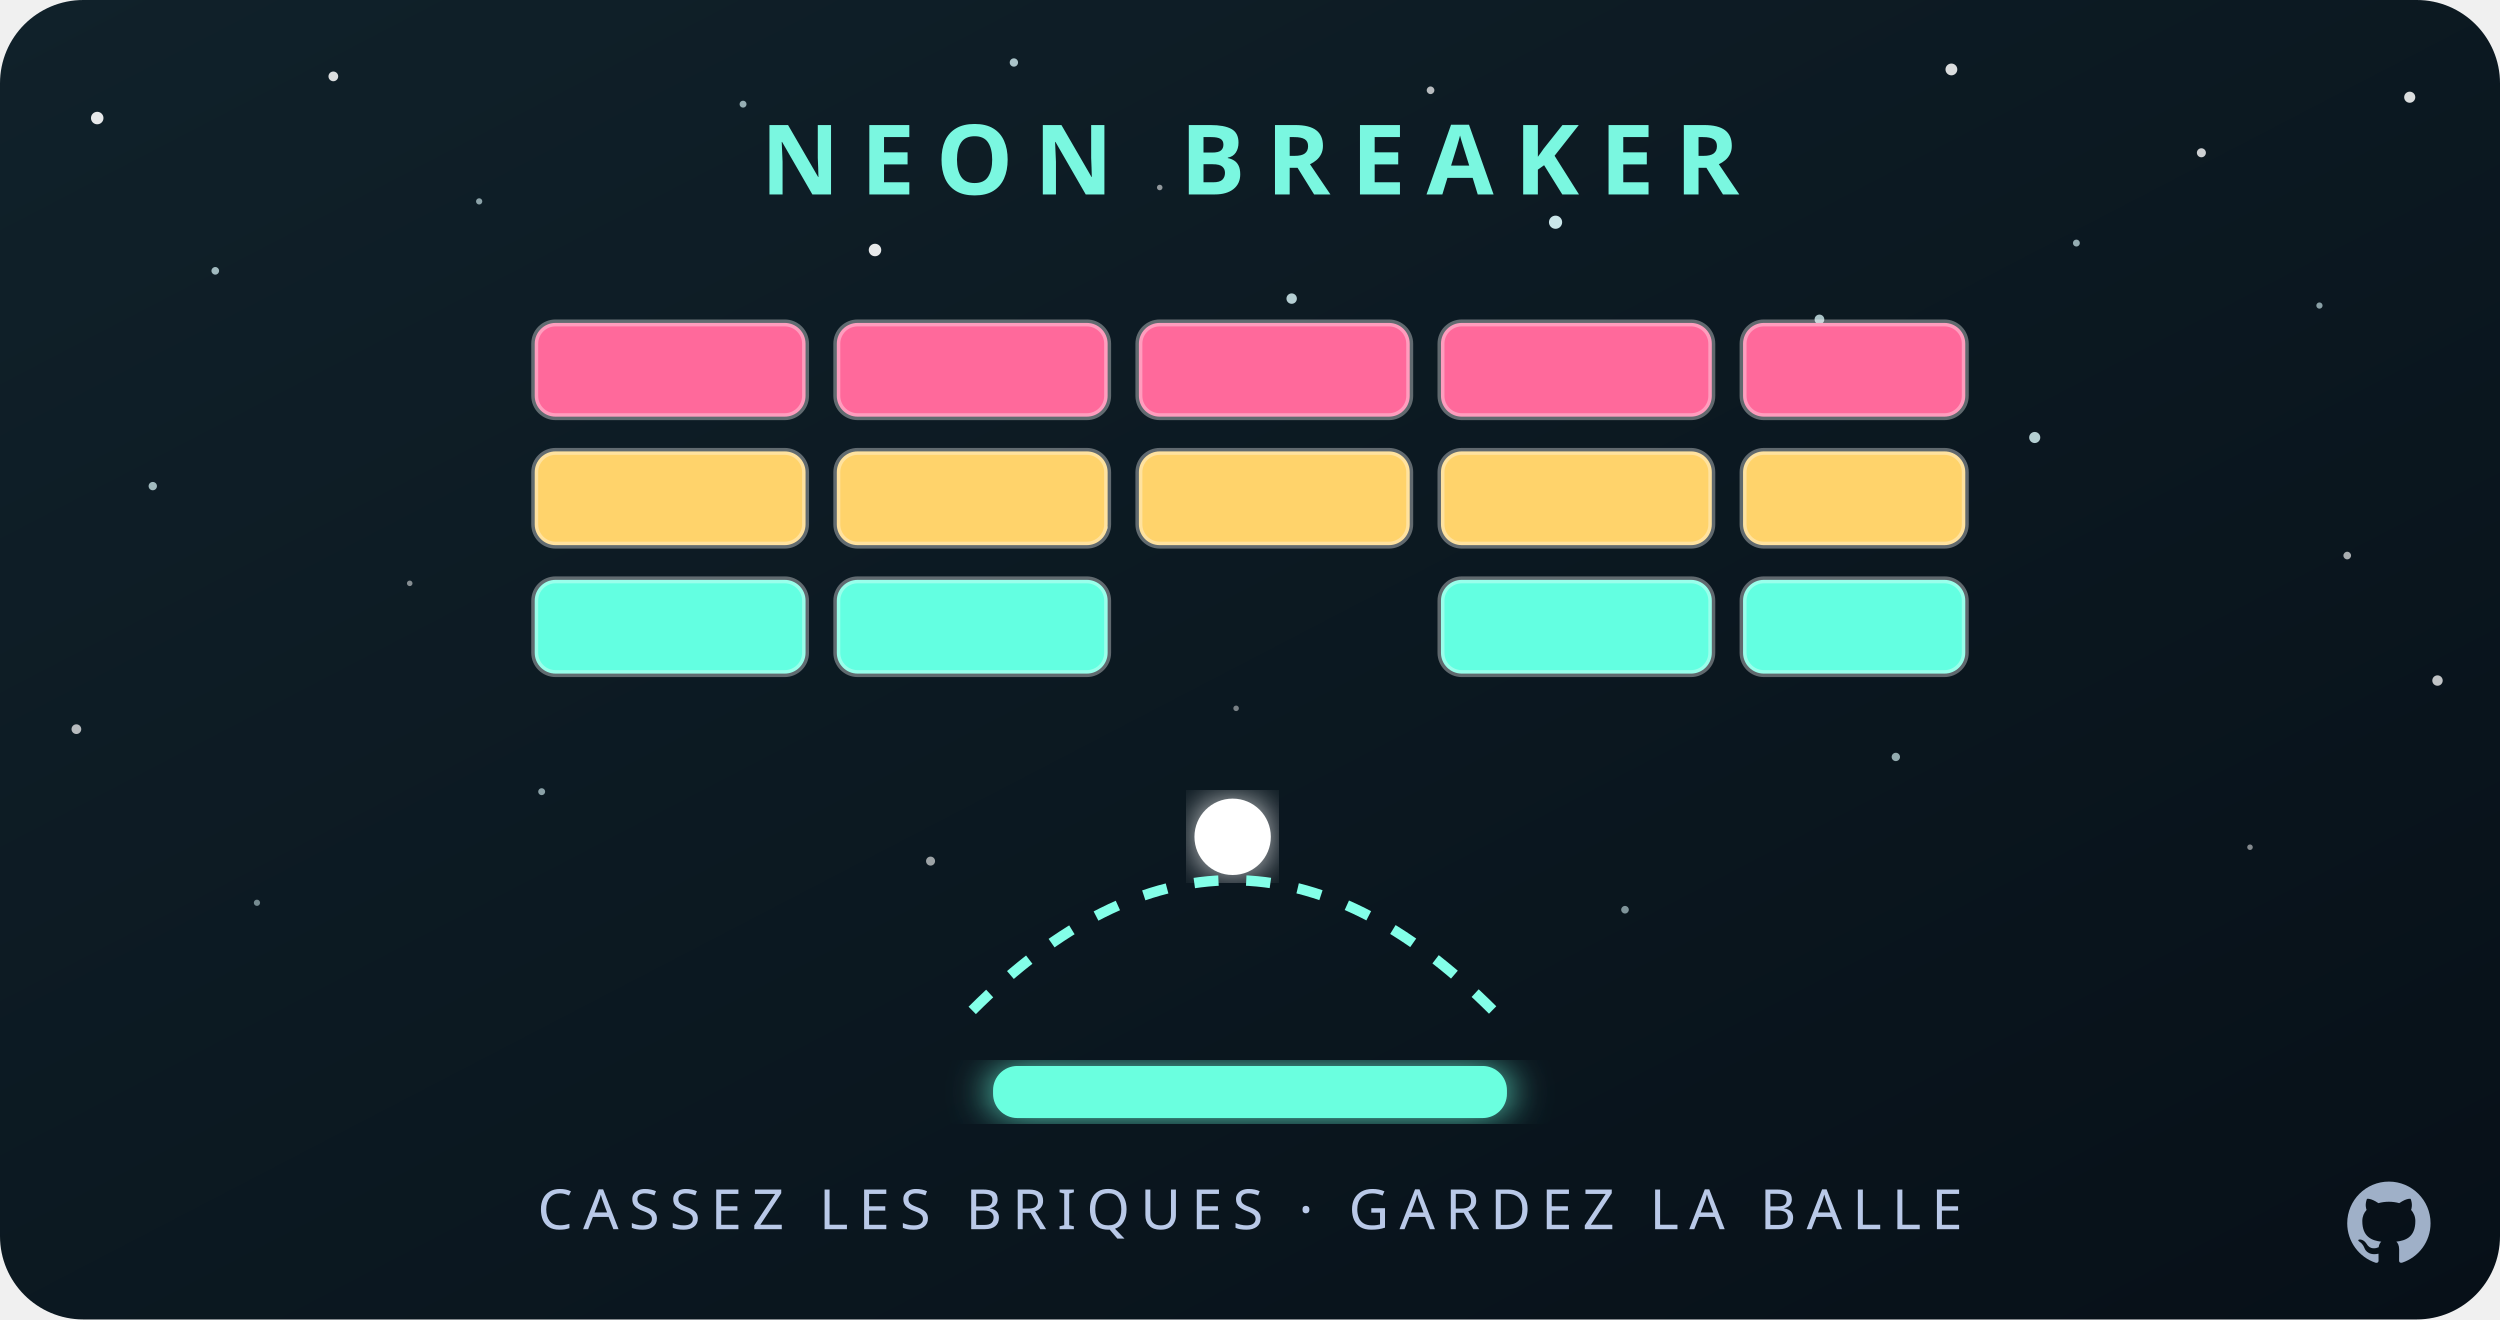
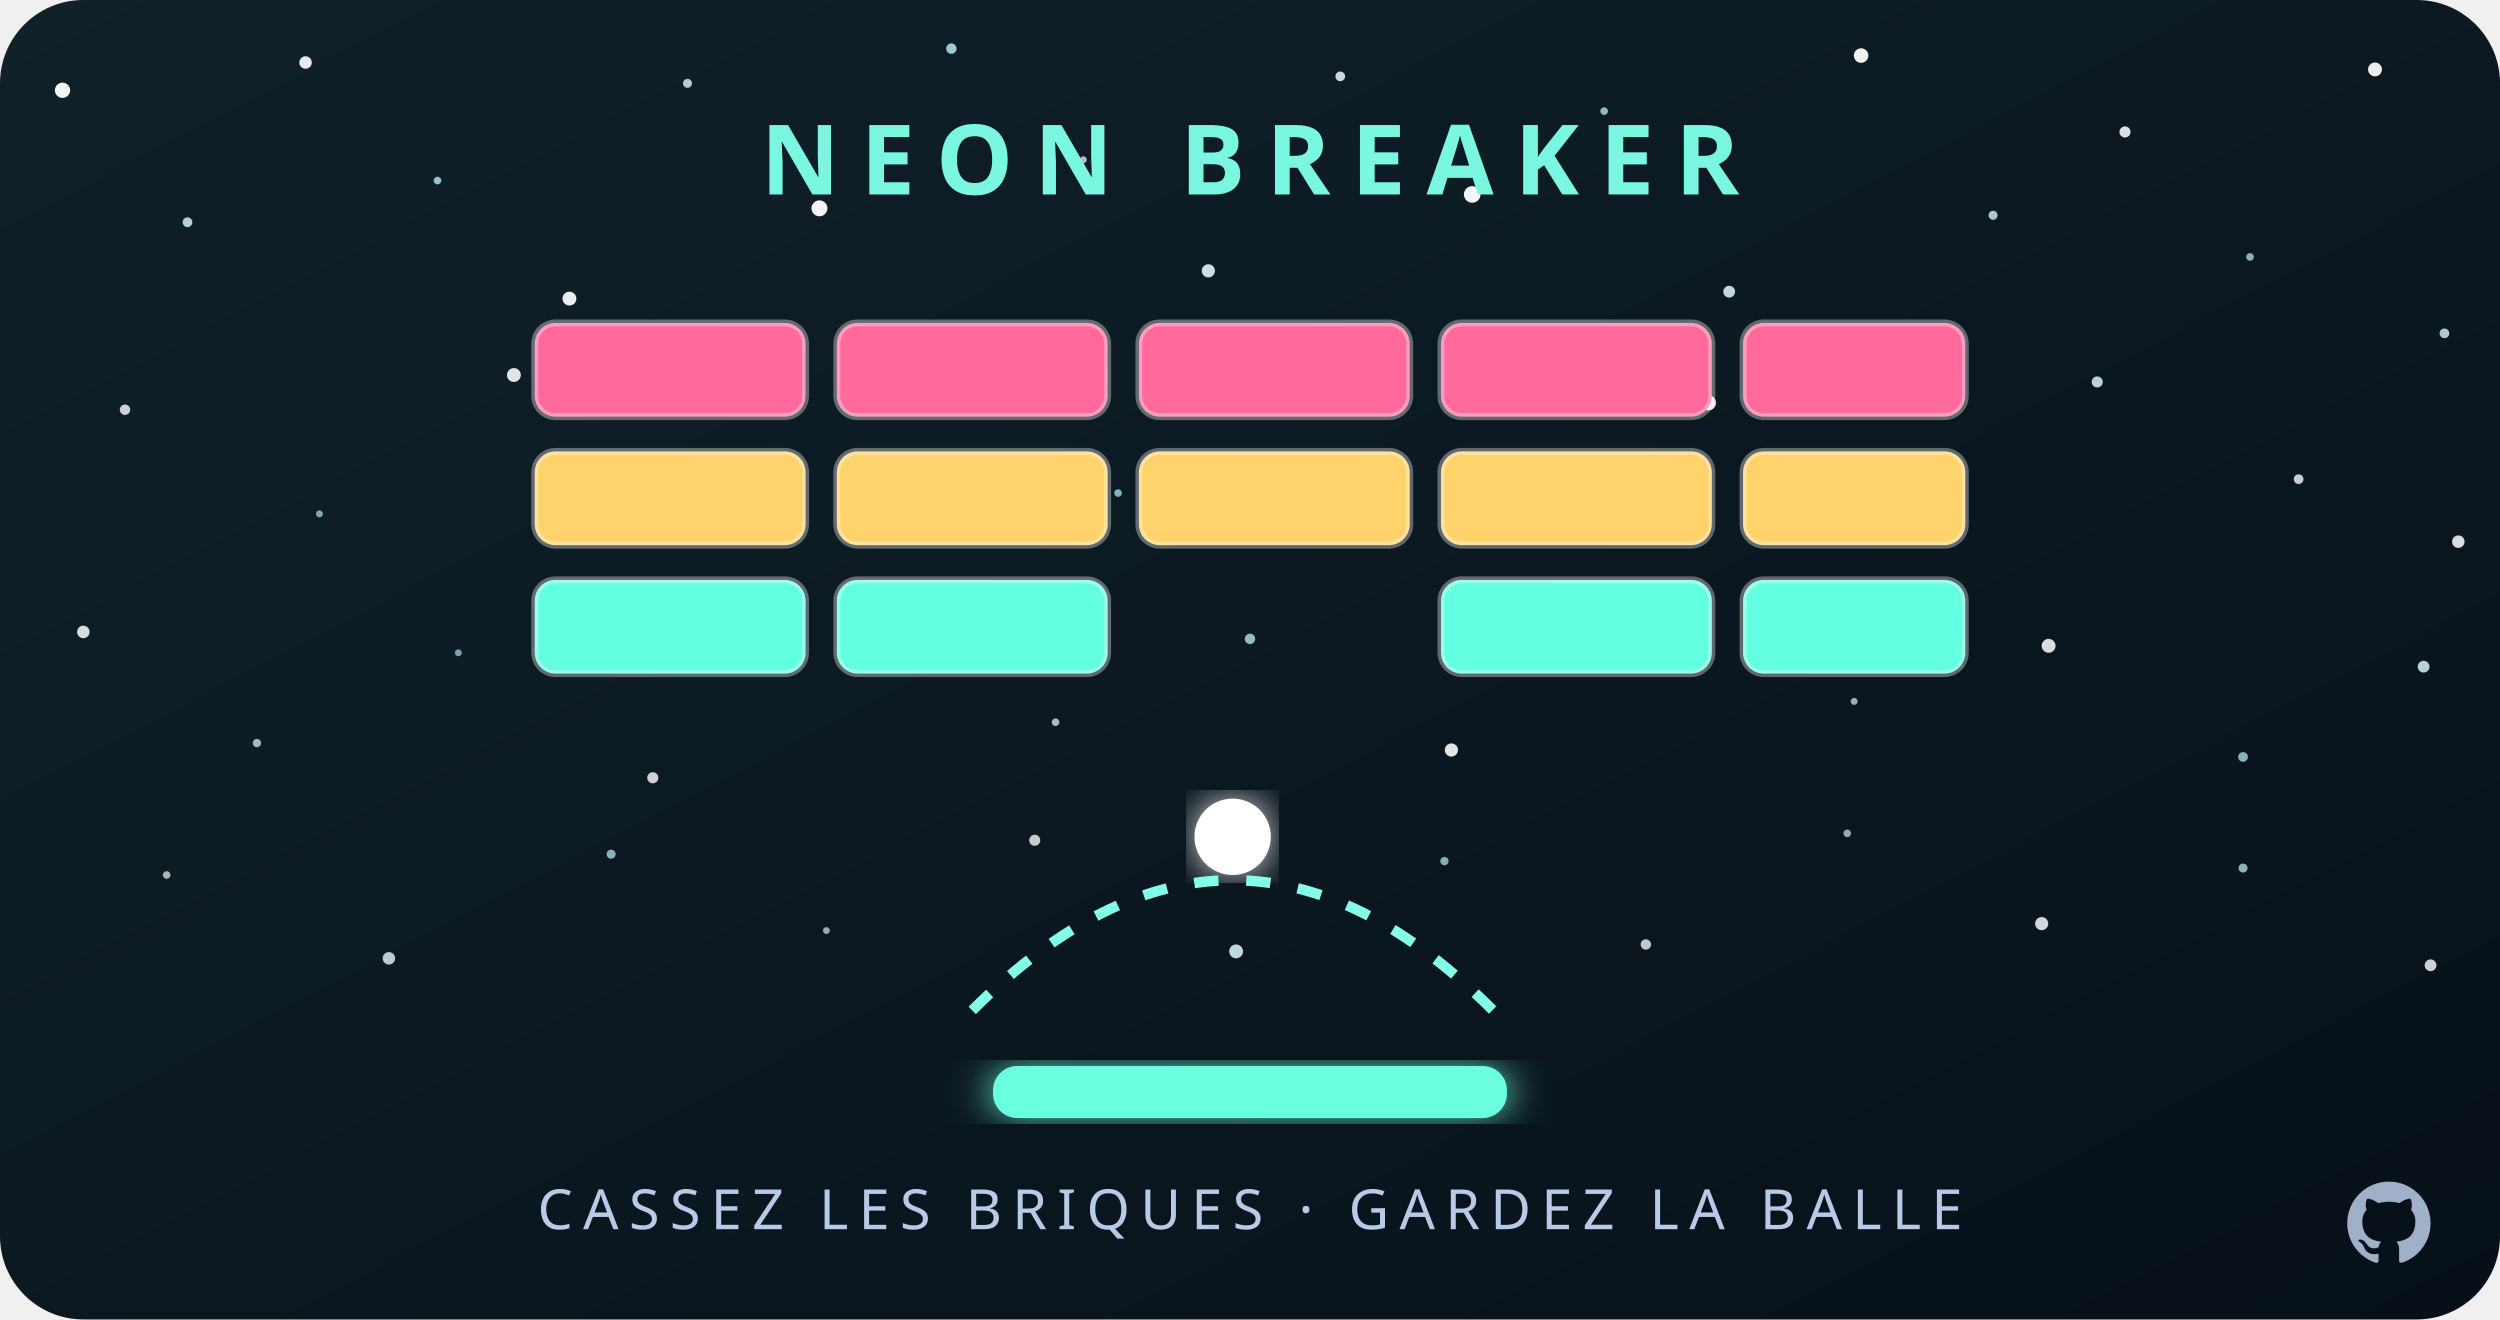
<svg xmlns="http://www.w3.org/2000/svg" viewBox="0 0 720 380" role="img" aria-labelledby="title desc">
  <defs>
    <linearGradient id="bg" y2="1">
      <stop stop-color="#10212a" />
      <stop offset="1" stop-color="#071018" />
    </linearGradient>
    <filter id="g">
      <feGaussianBlur stdDeviation="6" result="b" />
      <feMerge>
        <feMergeNode in="b" />
        <feMergeNode in="SourceGraphic" />
      </feMerge>
    </filter>
  </defs>
  <rect width="720" height="380" rx="24" fill="url(#bg)" />
  <g class="stars" aria-hidden="true">
-     <circle cx="28" cy="34" r="1.8" fill="#ffffff" opacity="0.9" />
-     <circle cx="62" cy="78" r="1.1" fill="#dffcff" opacity="0.7" />
-     <circle cx="96" cy="22" r="1.4" fill="#ffffff" opacity="0.85" />
-     <circle cx="138" cy="58" r="0.9" fill="#dffcff" opacity="0.6" />
-     <circle cx="176" cy="96" r="1.6" fill="#ffffff" opacity="0.8" />
-     <circle cx="214" cy="30" r="1.0" fill="#dffcff" opacity="0.65" />
-     <circle cx="252" cy="72" r="1.8" fill="#ffffff" opacity="0.9" />
-     <circle cx="292" cy="18" r="1.2" fill="#dffcff" opacity="0.75" />
-     <circle cx="334" cy="54" r="0.8" fill="#ffffff" opacity="0.55" />
-     <circle cx="372" cy="86" r="1.5" fill="#dffcff" opacity="0.8" />
-     <circle cx="412" cy="26" r="1.1" fill="#ffffff" opacity="0.7" />
-     <circle cx="448" cy="64" r="1.9" fill="#dffcff" opacity="0.9" />
-     <circle cx="486" cy="38" r="0.9" fill="#ffffff" opacity="0.6" />
-     <circle cx="524" cy="92" r="1.4" fill="#dffcff" opacity="0.75" />
-     <circle cx="562" cy="20" r="1.7" fill="#ffffff" opacity="0.85" />
-     <circle cx="598" cy="70" r="1.0" fill="#dffcff" opacity="0.65" />
-     <circle cx="634" cy="44" r="1.3" fill="#ffffff" opacity="0.8" />
-     <circle cx="668" cy="88" r="0.9" fill="#dffcff" opacity="0.6" />
-     <circle cx="694" cy="28" r="1.6" fill="#ffffff" opacity="0.85" />
-     <circle cx="44" cy="140" r="1.2" fill="#dffcff" opacity="0.7" />
-     <circle cx="118" cy="168" r="0.8" fill="#ffffff" opacity="0.5" />
-     <circle cx="204" cy="132" r="1.5" fill="#dffcff" opacity="0.75" />
-     <circle cx="318" cy="152" r="1.0" fill="#ffffff" opacity="0.6" />
-     <circle cx="402" cy="118" r="1.3" fill="#dffcff" opacity="0.7" />
-     <circle cx="508" cy="146" r="0.9" fill="#ffffff" opacity="0.55" />
-     <circle cx="586" cy="126" r="1.6" fill="#dffcff" opacity="0.8" />
-     <circle cx="676" cy="160" r="1.1" fill="#ffffff" opacity="0.65" />
-     <circle cx="22" cy="210" r="1.4" fill="#ffffff" opacity="0.7" />
-     <circle cx="156" cy="228" r="1.0" fill="#dffcff" opacity="0.6" />
-     <circle cx="356" cy="204" r="0.8" fill="#ffffff" opacity="0.45" />
-     <circle cx="546" cy="218" r="1.2" fill="#dffcff" opacity="0.65" />
-     <circle cx="702" cy="196" r="1.5" fill="#ffffff" opacity="0.75" />
-     <circle cx="74" cy="260" r="0.9" fill="#dffcff" opacity="0.5" />
-     <circle cx="268" cy="248" r="1.3" fill="#ffffff" opacity="0.6" />
-     <circle cx="468" cy="262" r="1.1" fill="#dffcff" opacity="0.55" />
-     <circle cx="648" cy="244" r="0.8" fill="#ffffff" opacity="0.5" />
+     <circle cx="18" cy="26" r="2.2" fill="#ffffff" opacity="0.95" />
+     <circle cx="54" cy="64" r="1.4" fill="#dffcff" opacity="0.8" />
+     <circle cx="88" cy="18" r="1.8" fill="#ffffff" opacity="0.9" />
+     <circle cx="126" cy="52" r="1.1" fill="#bff6ff" opacity="0.75" />
+     <circle cx="164" cy="86" r="2.0" fill="#ffffff" opacity="0.92" />
+     <circle cx="198" cy="24" r="1.3" fill="#dffcff" opacity="0.78" />
+     <circle cx="236" cy="60" r="2.3" fill="#ffffff" opacity="0.95" />
+     <circle cx="274" cy="14" r="1.5" fill="#bff6ff" opacity="0.8" />
+     <circle cx="312" cy="46" r="1.0" fill="#ffffff" opacity="0.7" />
+     <circle cx="348" cy="78" r="1.9" fill="#dffcff" opacity="0.88" />
+     <circle cx="386" cy="22" r="1.4" fill="#ffffff" opacity="0.82" />
+     <circle cx="424" cy="56" r="2.4" fill="#ffffff" opacity="0.96" />
+     <circle cx="462" cy="32" r="1.1" fill="#bff6ff" opacity="0.72" />
+     <circle cx="498" cy="84" r="1.7" fill="#dffcff" opacity="0.84" />
+     <circle cx="536" cy="16" r="2.1" fill="#ffffff" opacity="0.93" />
+     <circle cx="574" cy="62" r="1.3" fill="#dffcff" opacity="0.76" />
+     <circle cx="612" cy="38" r="1.6" fill="#ffffff" opacity="0.86" />
+     <circle cx="648" cy="74" r="1.1" fill="#bff6ff" opacity="0.7" />
+     <circle cx="684" cy="20" r="2.0" fill="#ffffff" opacity="0.92" />
+     <circle cx="704" cy="96" r="1.4" fill="#dffcff" opacity="0.78" />
+     <circle cx="36" cy="118" r="1.5" fill="#ffffff" opacity="0.8" />
+     <circle cx="92" cy="148" r="1.0" fill="#bff6ff" opacity="0.65" />
+     <circle cx="148" cy="108" r="2.0" fill="#ffffff" opacity="0.88" />
+     <circle cx="206" cy="136" r="1.2" fill="#dffcff" opacity="0.72" />
+     <circle cx="262" cy="112" r="1.7" fill="#ffffff" opacity="0.84" />
+     <circle cx="322" cy="142" r="1.1" fill="#bff6ff" opacity="0.68" />
+     <circle cx="378" cy="104" r="1.9" fill="#dffcff" opacity="0.86" />
+     <circle cx="438" cy="132" r="1.3" fill="#ffffff" opacity="0.76" />
+     <circle cx="492" cy="116" r="2.2" fill="#ffffff" opacity="0.9" />
+     <circle cx="548" cy="146" r="1.0" fill="#bff6ff" opacity="0.66" />
+     <circle cx="604" cy="110" r="1.6" fill="#dffcff" opacity="0.82" />
+     <circle cx="662" cy="138" r="1.4" fill="#ffffff" opacity="0.78" />
+     <circle cx="708" cy="156" r="1.8" fill="#ffffff" opacity="0.85" />
+     <circle cx="24" cy="182" r="1.8" fill="#ffffff" opacity="0.84" />
+     <circle cx="74" cy="214" r="1.2" fill="#dffcff" opacity="0.7" />
+     <circle cx="132" cy="188" r="1.0" fill="#bff6ff" opacity="0.62" />
+     <circle cx="188" cy="224" r="1.6" fill="#ffffff" opacity="0.8" />
+     <circle cx="246" cy="176" r="2.1" fill="#dffcff" opacity="0.86" />
+     <circle cx="304" cy="208" r="1.1" fill="#ffffff" opacity="0.68" />
+     <circle cx="360" cy="184" r="1.5" fill="#bff6ff" opacity="0.74" />
+     <circle cx="418" cy="216" r="1.9" fill="#ffffff" opacity="0.88" />
+     <circle cx="476" cy="172" r="1.3" fill="#dffcff" opacity="0.72" />
+     <circle cx="534" cy="202" r="1.0" fill="#ffffff" opacity="0.64" />
+     <circle cx="590" cy="186" r="2.0" fill="#ffffff" opacity="0.85" />
+     <circle cx="646" cy="218" r="1.4" fill="#bff6ff" opacity="0.7" />
+     <circle cx="698" cy="192" r="1.7" fill="#dffcff" opacity="0.82" />
+     <circle cx="48" cy="252" r="1.1" fill="#ffffff" opacity="0.66" />
+     <circle cx="112" cy="276" r="1.8" fill="#dffcff" opacity="0.8" />
+     <circle cx="176" cy="246" r="1.3" fill="#bff6ff" opacity="0.7" />
+     <circle cx="238" cy="268" r="1.0" fill="#ffffff" opacity="0.6" />
+     <circle cx="298" cy="242" r="1.6" fill="#ffffff" opacity="0.78" />
+     <circle cx="356" cy="274" r="2.0" fill="#dffcff" opacity="0.84" />
+     <circle cx="416" cy="248" r="1.2" fill="#bff6ff" opacity="0.68" />
+     <circle cx="474" cy="272" r="1.5" fill="#ffffff" opacity="0.76" />
+     <circle cx="532" cy="240" r="1.1" fill="#dffcff" opacity="0.64" />
+     <circle cx="588" cy="266" r="1.9" fill="#ffffff" opacity="0.82" />
+     <circle cx="646" cy="250" r="1.3" fill="#bff6ff" opacity="0.7" />
+     <circle cx="700" cy="278" r="1.7" fill="#ffffff" opacity="0.8" />
  </g>
  <text x="360" y="56" text-anchor="middle" fill="#7af7e0" font-family="system-ui" font-weight="800" font-size="28" letter-spacing="6">NEON BREAKER</text>
  <g stroke="#fff" stroke-opacity=".35" stroke-width="2">
    <g fill="#ff699b">
      <rect x="154" y="93" width="78" height="27" rx="6" />
      <rect x="241" y="93" width="78" height="27" rx="6" />
      <rect x="328" y="93" width="78" height="27" rx="6" />
      <rect x="415" y="93" width="78" height="27" rx="6" />
      <rect x="502" y="93" width="64" height="27" rx="6" />
    </g>
    <g fill="#ffd36b">
      <rect x="154" y="130" width="78" height="27" rx="6" />
      <rect x="241" y="130" width="78" height="27" rx="6" />
      <rect x="328" y="130" width="78" height="27" rx="6" />
      <rect x="415" y="130" width="78" height="27" rx="6" />
      <rect x="502" y="130" width="64" height="27" rx="6" />
    </g>
    <g fill="#63ffe1">
      <rect x="154" y="167" width="78" height="27" rx="6" />
      <rect x="241" y="167" width="78" height="27" rx="6" />
      <rect x="415" y="167" width="78" height="27" rx="6" />
      <rect x="502" y="167" width="64" height="27" rx="6" />
    </g>
  </g>
  <circle cx="355" cy="241" r="11" fill="#fff" filter="url(#g)" />
  <path d="M280 291q75-75 150 0" fill="none" stroke="#83ffe8" stroke-width="3" stroke-dasharray="7 8" />
  <rect x="286" y="307" width="148" height="15" rx="7" fill="#6affdf" filter="url(#g)" />
  <text x="360" y="354" text-anchor="middle" fill="#b9c9e8" font-family="system-ui" font-size="16" letter-spacing="3">CASSEZ LES BRIQUES · GARDEZ LA BALLE</text>
  <a href="https://github.com/kewinMarchand/neon-breaker" target="_blank" rel="noopener noreferrer" aria-label="Code source de neon-breaker sur GitHub">
    <g transform="translate(676,340)">
      <path d="M12 .297c-6.63 0-12 5.373-12 12 0 5.303 3.438 9.8 8.205 11.385.6.113.82-.258.82-.577 0-.285-.01-1.04-.015-2.04-3.338.724-4.042-1.61-4.042-1.61C4.422 18.07 3.633 17.7 3.633 17.7c-1.087-.744.084-.729.084-.729 1.205.084 1.838 1.236 1.838 1.236 1.07 1.835 2.809 1.305 3.495.998.108-.776.417-1.305.76-1.605-2.665-.3-5.466-1.332-5.466-5.93 0-1.31.465-2.38 1.235-3.22-.135-.303-.54-1.523.105-3.176 0 0 1.005-.322 3.3 1.23.96-.267 1.98-.399 3-.405 1.02.006 2.04.138 3 .405 2.28-1.552 3.285-1.23 3.285-1.23.645 1.653.24 2.873.12 3.176.765.84 1.23 1.91 1.23 3.22 0 4.61-2.805 5.625-5.475 5.92.42.36.81 1.096.81 2.22 0 1.606-.015 2.896-.015 3.286 0 .315.21.69.825.57C20.565 22.092 24 17.592 24 12.297c0-6.627-5.373-12-12-12" fill="#9fb0c8" />
    </g>
  </a>
</svg>
